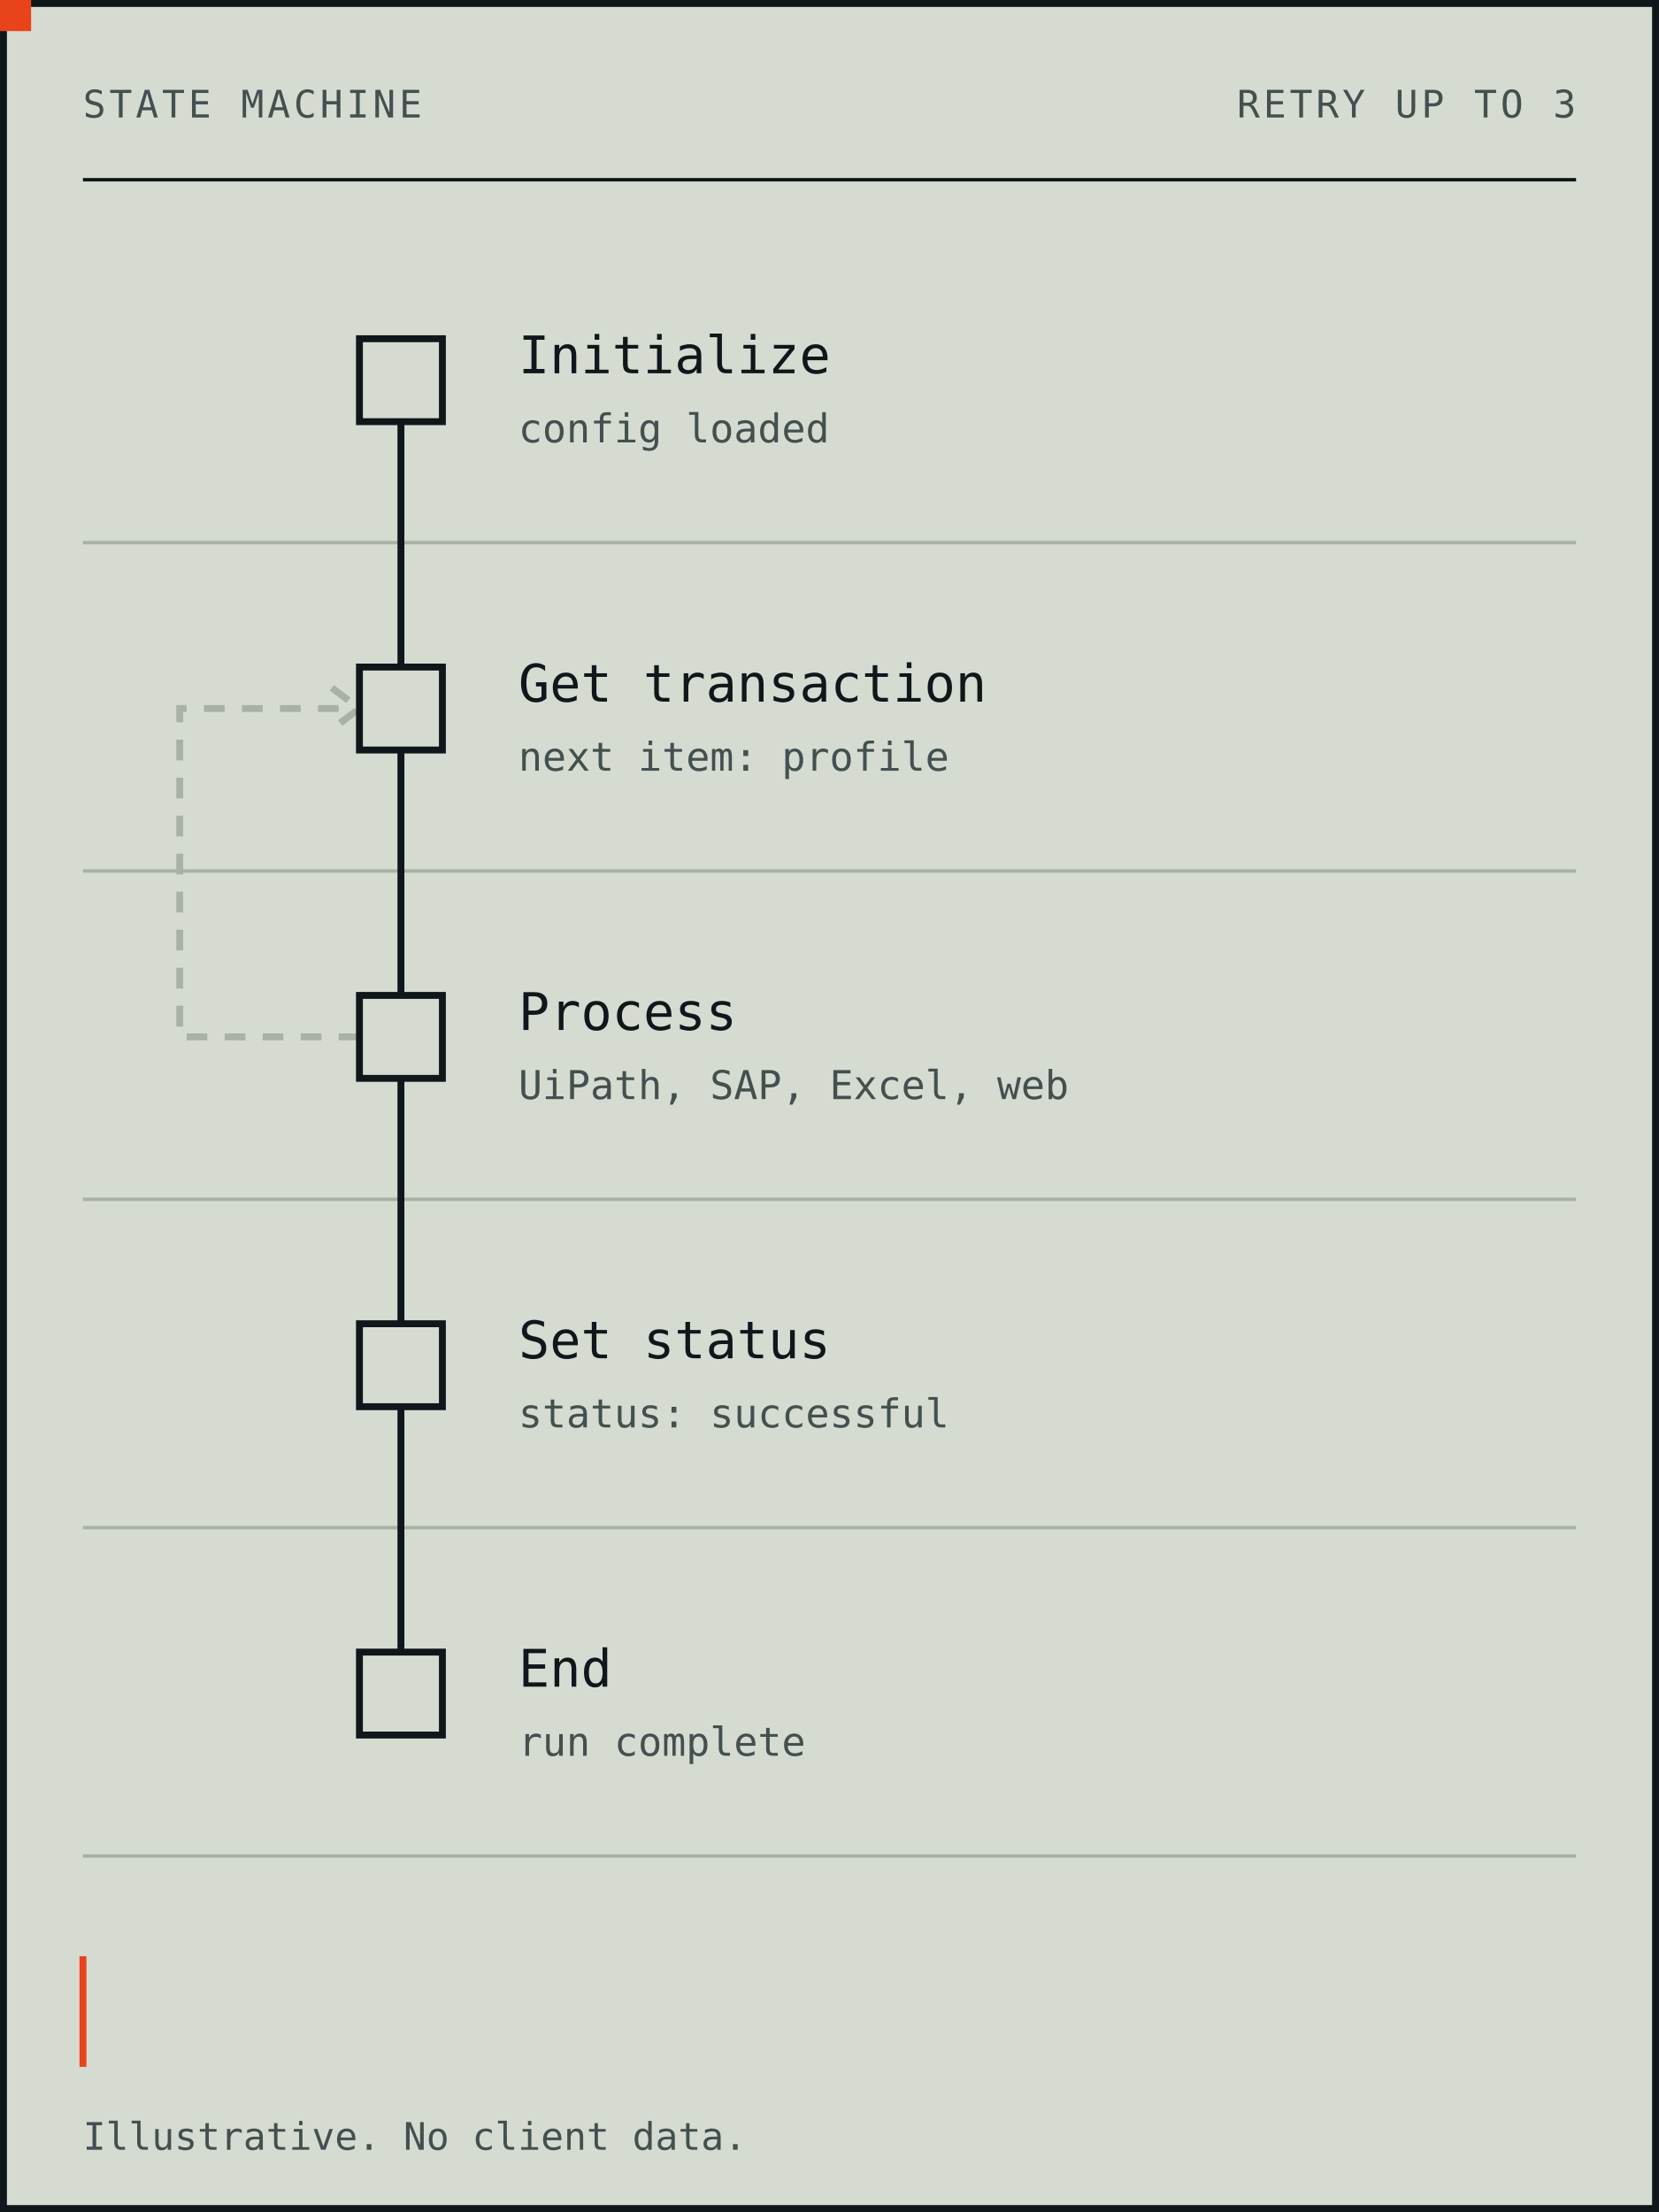
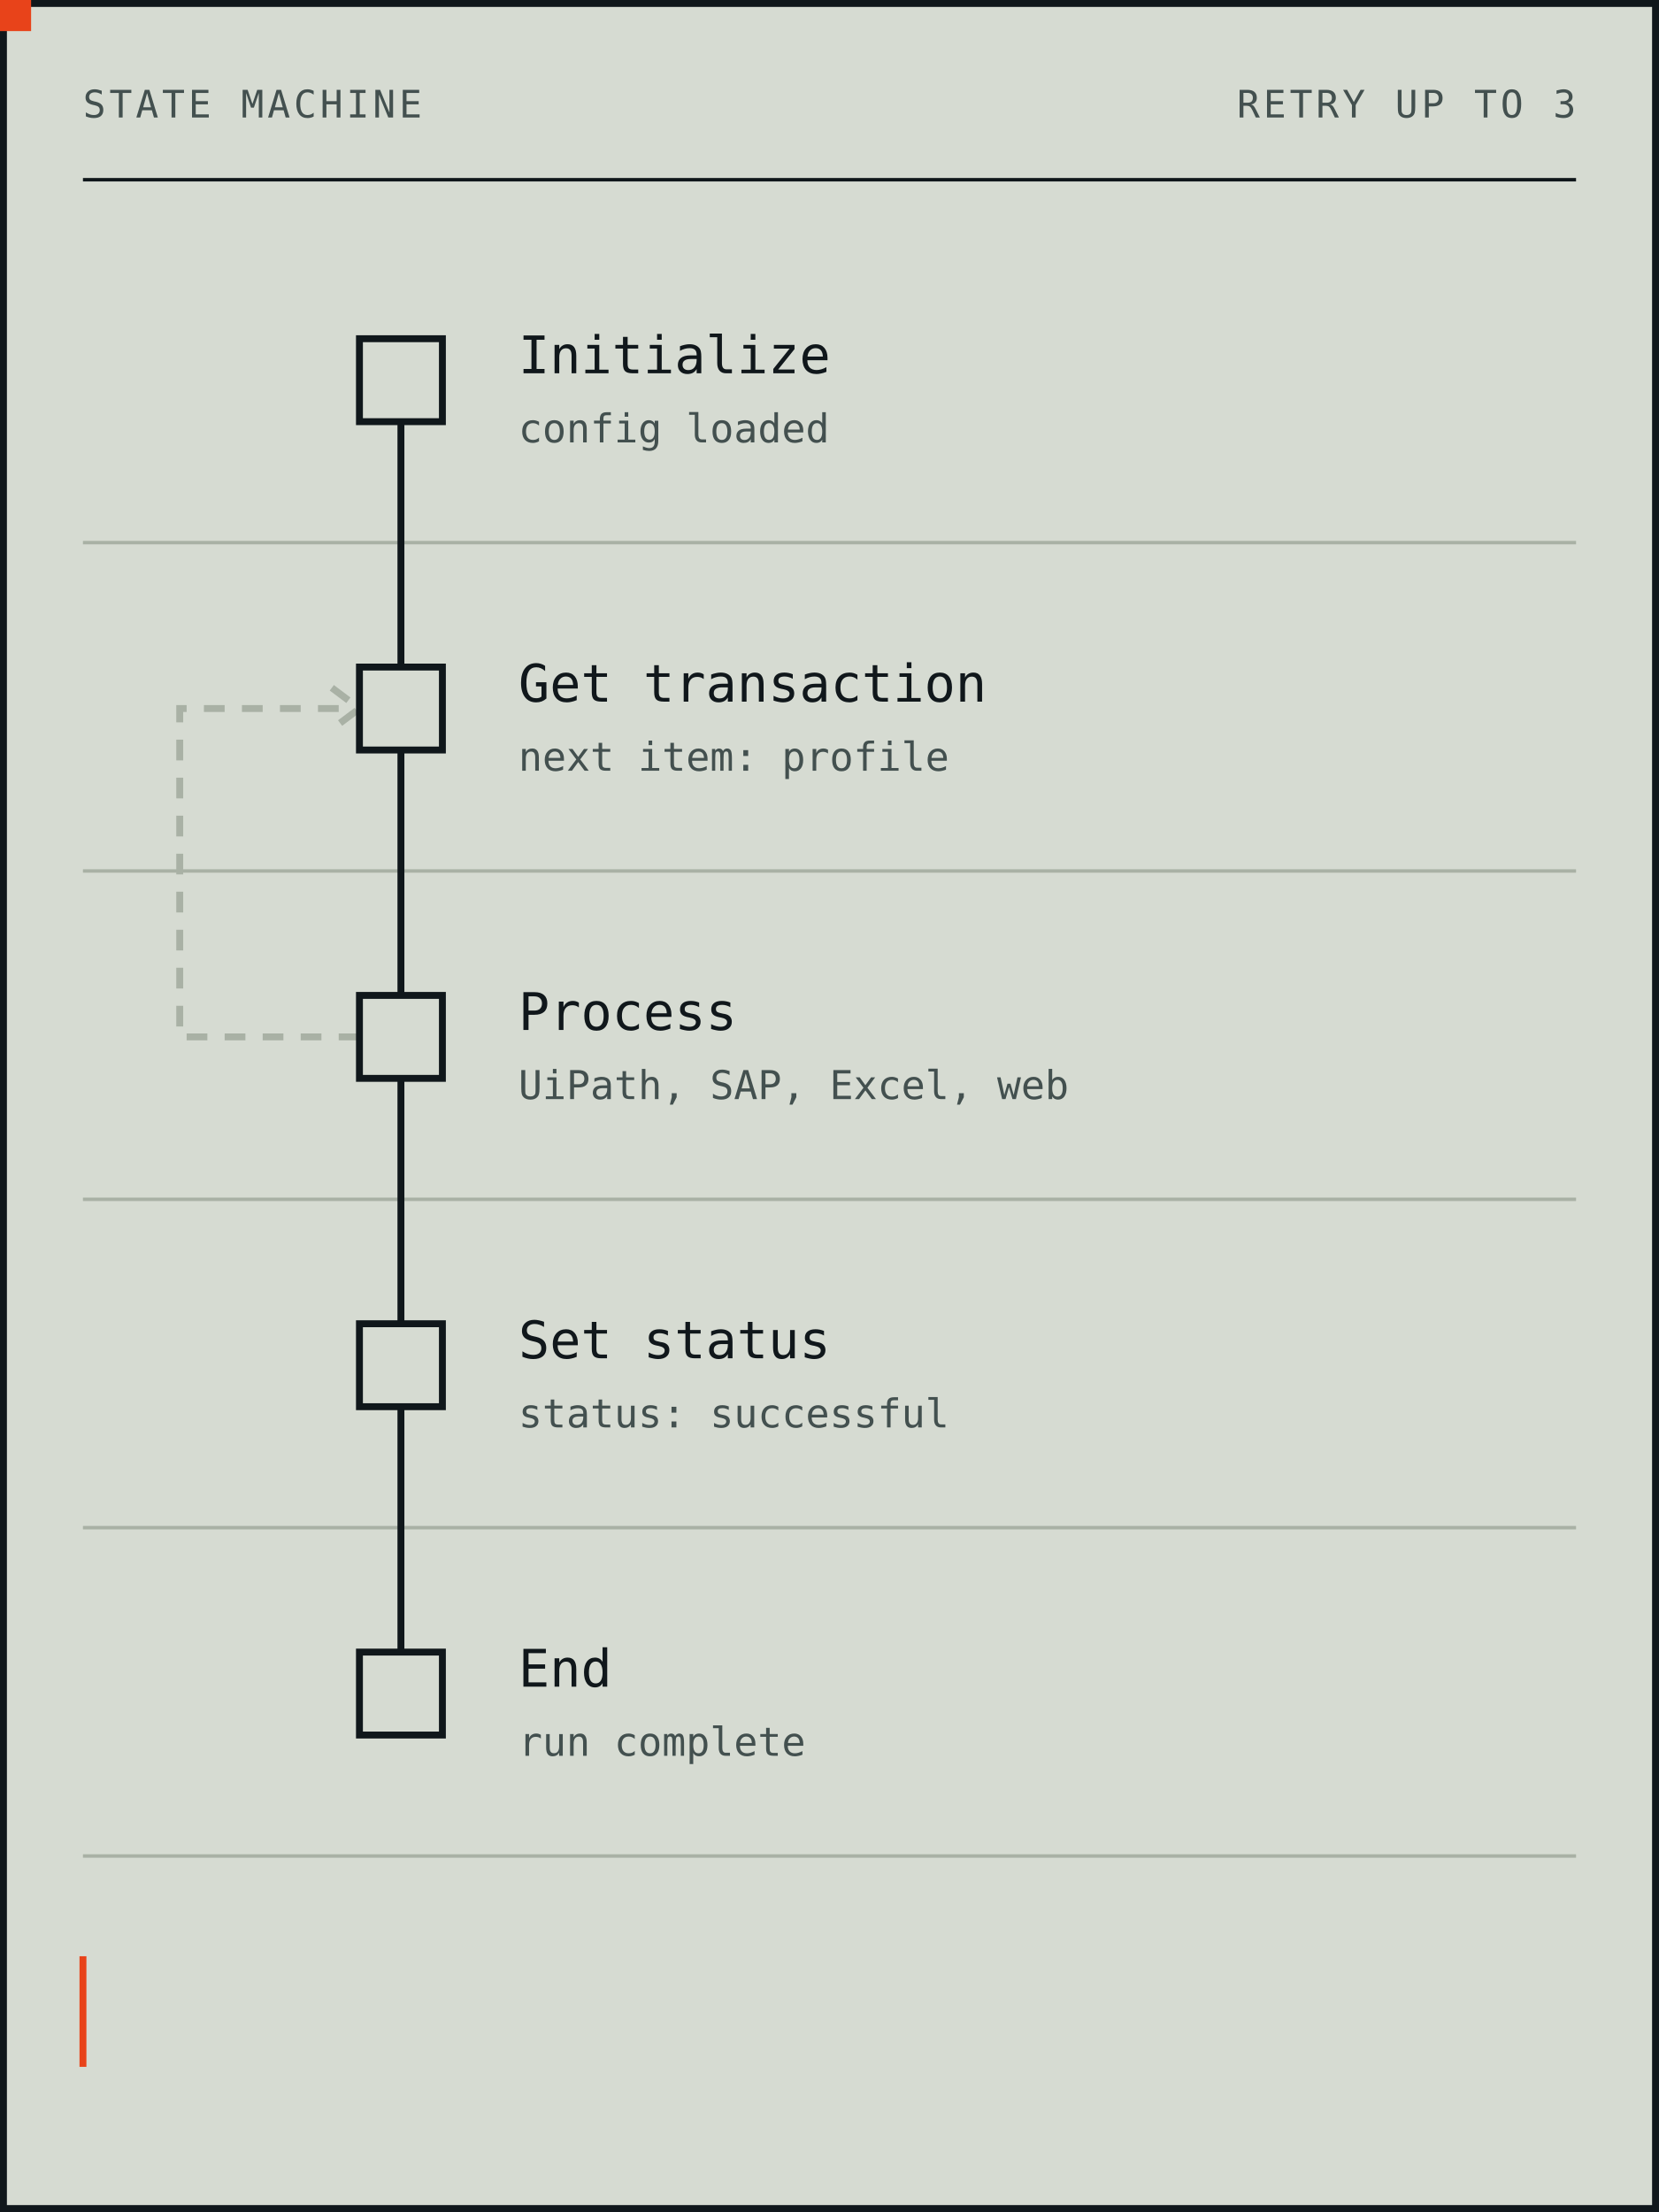
<svg xmlns="http://www.w3.org/2000/svg" viewBox="0 0 480 640" role="img" aria-label="Animated state machine: Initialize, Get transaction, Process, Set status, End. An exception at Process loops back to Get transaction for a retry.">
  <style>text{font-family:"IBM Plex Mono",ui-monospace,Menlo,Consolas,monospace}.s{font-family:Newsreader,Georgia,serif;font-style:italic}.rm{display:none}@media (prefers-reduced-motion:reduce){.an{display:none}.rm{display:inline}}</style>
  <rect x="1" y="1" width="478" height="638" fill="#D6DBD2" stroke="#10171B" stroke-width="2" />
  <text x="24" y="34" font-size="11" letter-spacing="1" fill="#43504F">STATE MACHINE</text>
  <text x="456" y="34" font-size="11" letter-spacing="1" text-anchor="end" fill="#43504F">RETRY UP TO 3</text>
  <path d="M24 52H456" stroke="#10171B" />
  <path d="M24 157H456M24 252H456M24 347H456M24 442H456M24 537H456" stroke="#A9B1A5" />
  <path d="M116 110V490" stroke="#10171B" stroke-width="2" />
  <g fill="none" stroke-width="2">
    <path d="M104 300H52V205H98M96 199L104 205L96 211" stroke="#A9B1A5" stroke-dasharray="6 5" />
    <g class="an" opacity="0" stroke="#B92B0A">
      <animate attributeName="opacity" values="0;1;0" keyTimes="0;.3;.5" dur="12s" repeatCount="indefinite" calcMode="discrete" />
      <path d="M104 300H52V205H98" stroke-dasharray="6 5">
        <animate attributeName="stroke-dashoffset" from="11" to="0" dur=".6s" repeatCount="indefinite" />
      </path>
      <path d="M96 199L104 205L96 211" />
    </g>
  </g>
  <text class="s an" opacity="0" x="40" y="252" transform="rotate(-90 40 252)" text-anchor="middle" font-size="14" fill="#B92B0A">exception<animate attributeName="opacity" values="0;1;0" keyTimes="0;.3;.5" dur="12s" repeatCount="indefinite" calcMode="discrete" />
  </text>
  <rect x="104" y="98" width="24" height="24" fill="#D6DBD2" stroke="#10171B" stroke-width="2" />
  <rect class="an" x="104" y="98" width="24" height="24" fill="#10171B" opacity="0">
    <animate attributeName="opacity" values="1;0" keyTimes="0;.967" dur="12s" repeatCount="indefinite" calcMode="discrete" />
  </rect>
  <text x="150" y="108" font-size="15" font-weight="500" fill="#10171B">Initialize</text>
  <text x="150" y="128" font-size="11.5" fill="#43504F">config loaded</text>
  <rect x="104" y="193" width="24" height="24" fill="#D6DBD2" stroke="#10171B" stroke-width="2" />
  <rect class="an" x="104" y="193" width="24" height="24" fill="#10171B" opacity="0">
    <animate attributeName="opacity" values="0;1;0" keyTimes="0;0.117;.967" dur="12s" repeatCount="indefinite" calcMode="discrete" />
  </rect>
  <text x="150" y="203" font-size="15" font-weight="500" fill="#10171B">Get transaction</text>
  <text x="150" y="223" font-size="11.5" fill="#43504F">next item: profile</text>
  <rect x="104" y="288" width="24" height="24" fill="#D6DBD2" stroke="#10171B" stroke-width="2" />
  <rect class="an" x="104" y="288" width="24" height="24" fill="#10171B" opacity="0">
    <animate attributeName="opacity" values="0;1;0" keyTimes="0;0.233;.967" dur="12s" repeatCount="indefinite" calcMode="discrete" />
  </rect>
  <text x="150" y="298" font-size="15" font-weight="500" fill="#10171B">Process</text>
  <text x="150" y="318" font-size="11.5" fill="#43504F">UiPath, SAP, Excel, web</text>
  <rect x="104" y="383" width="24" height="24" fill="#D6DBD2" stroke="#10171B" stroke-width="2" />
  <rect class="an" x="104" y="383" width="24" height="24" fill="#10171B" opacity="0">
    <animate attributeName="opacity" values="0;1;0" keyTimes="0;0.65;.967" dur="12s" repeatCount="indefinite" calcMode="discrete" />
  </rect>
  <text x="150" y="393" font-size="15" font-weight="500" fill="#10171B">Set status</text>
  <text x="150" y="413" font-size="11.5" fill="#43504F">status: successful</text>
  <rect x="104" y="478" width="24" height="24" fill="#D6DBD2" stroke="#10171B" stroke-width="2" />
  <rect class="an" x="104" y="478" width="24" height="24" fill="#10171B" opacity="0">
    <animate attributeName="opacity" values="0;1;0" keyTimes="0;0.75;.967" dur="12s" repeatCount="indefinite" calcMode="discrete" />
  </rect>
  <text x="150" y="488" font-size="15" font-weight="500" fill="#10171B">End</text>
  <text x="150" y="508" font-size="11.5" fill="#43504F">run complete</text>
  <path d="M24 566V598" stroke="#E8431A" stroke-width="2" />
  <text class="an" opacity="0" x="36" y="587" font-size="13" fill="#10171B">status: running<animate attributeName="opacity" values="1;0;1;0" keyTimes="0;.3;.5;.75" dur="12s" repeatCount="indefinite" calcMode="discrete" />
  </text>
  <text class="an" opacity="0" x="36" y="587" font-size="13" fill="#B92B0A">exception caught, retry 1 of 3<animate attributeName="opacity" values="0;1;0" keyTimes="0;.3;.5" dur="12s" repeatCount="indefinite" calcMode="discrete" />
  </text>
  <text class="an" opacity="0" x="36" y="587" font-size="13" fill="#10171B">status: successful<animate attributeName="opacity" values="0;1;0" keyTimes="0;.75;.967" dur="12s" repeatCount="indefinite" calcMode="discrete" />
  </text>
  <text class="rm" x="36" y="587" font-size="13" fill="#10171B">status: successful</text>
-   <text x="24" y="622" font-size="11" fill="#43504F">Illustrative. No client data.</text>
  <g class="an">
    <rect x="-9" y="-9" width="18" height="18" fill="#E8431A" />
    <animateMotion dur="12s" repeatCount="indefinite" calcMode="linear" keyTimes="0;.067;.117;.183;.233;.3;.45;.5;.55;.6;.65;.7;.75;1" keyPoints="0;0;.136;.136;.272;.272;.592;.592;.728;.728;.864;.864;1;1" path="M116 110V205V300H52V205H116V300V395V490" />
    <animate attributeName="opacity" values="1;0" keyTimes="0;.967" dur="12s" repeatCount="indefinite" calcMode="discrete" />
  </g>
</svg>
